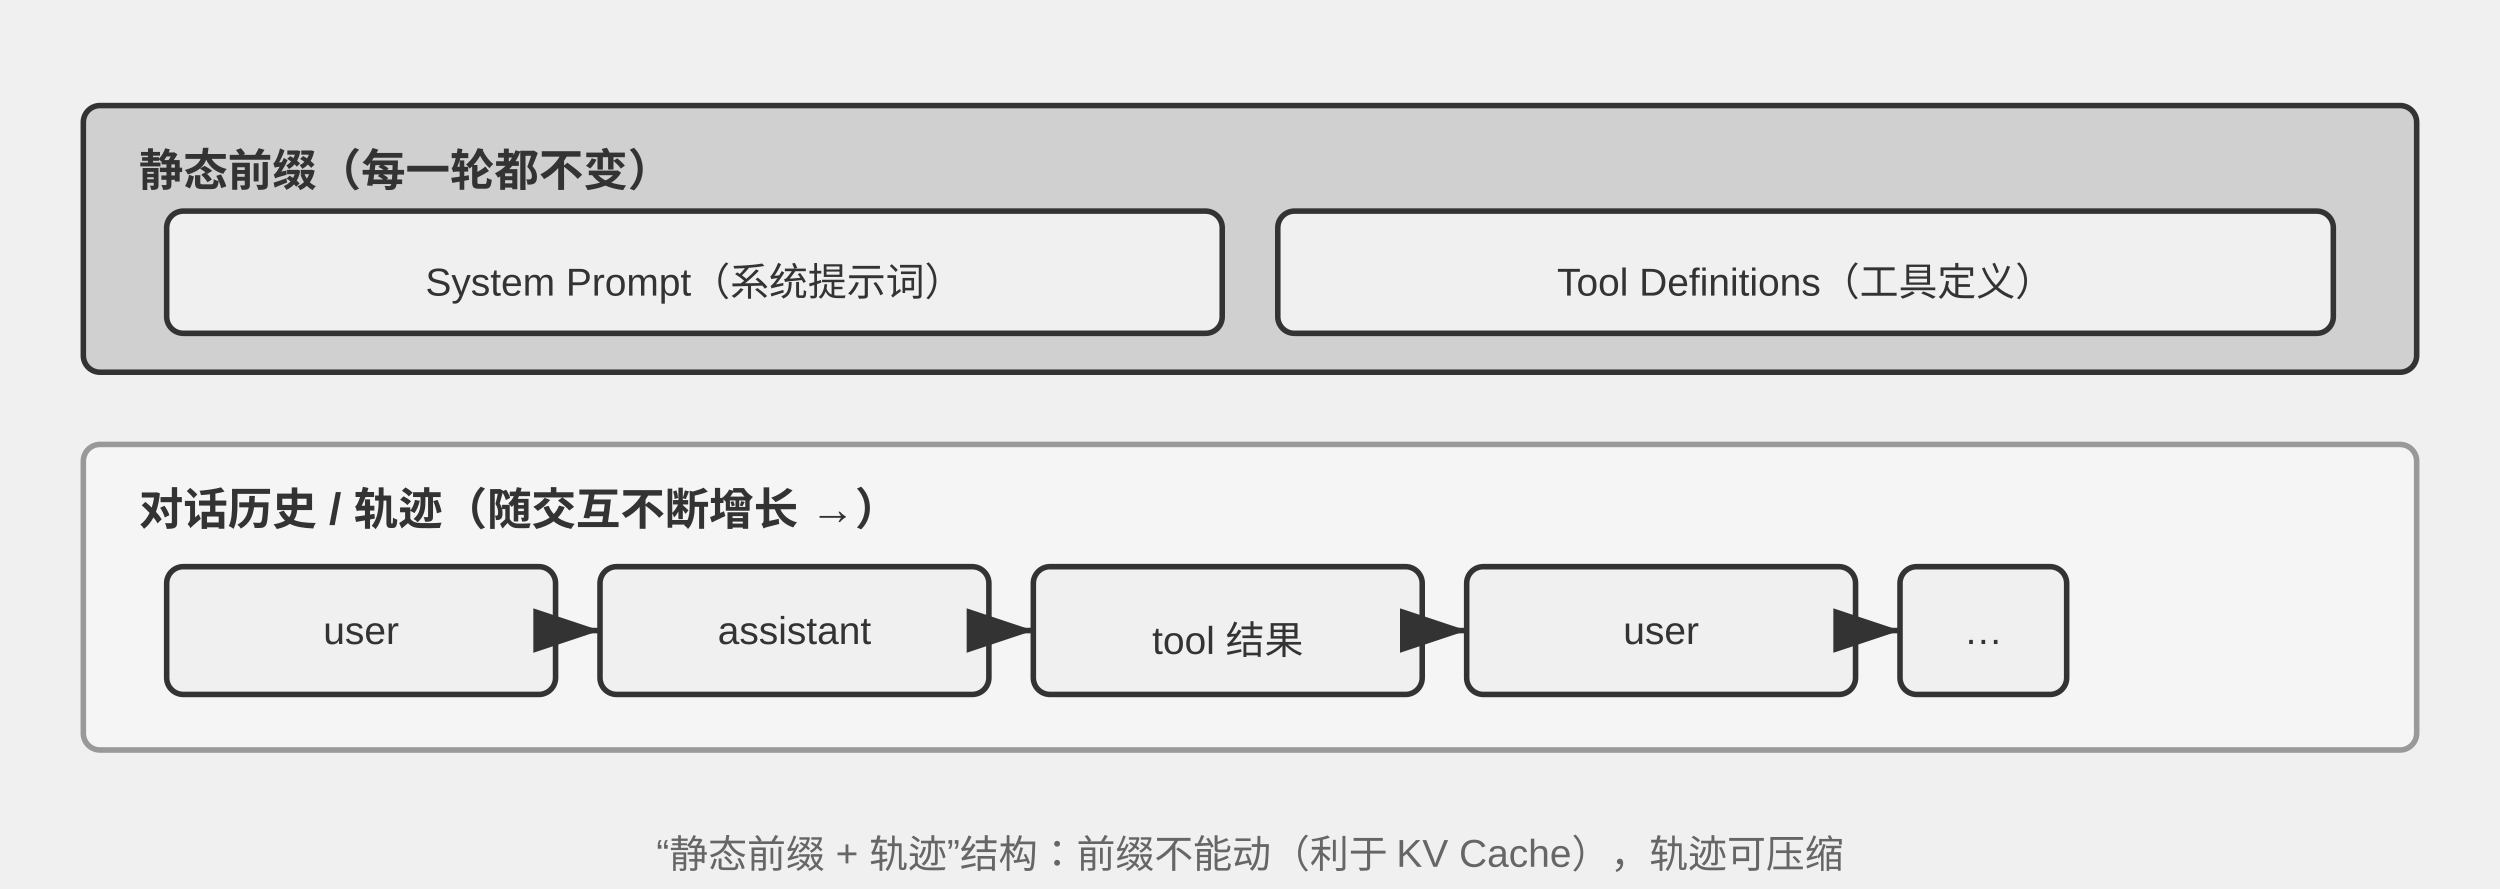
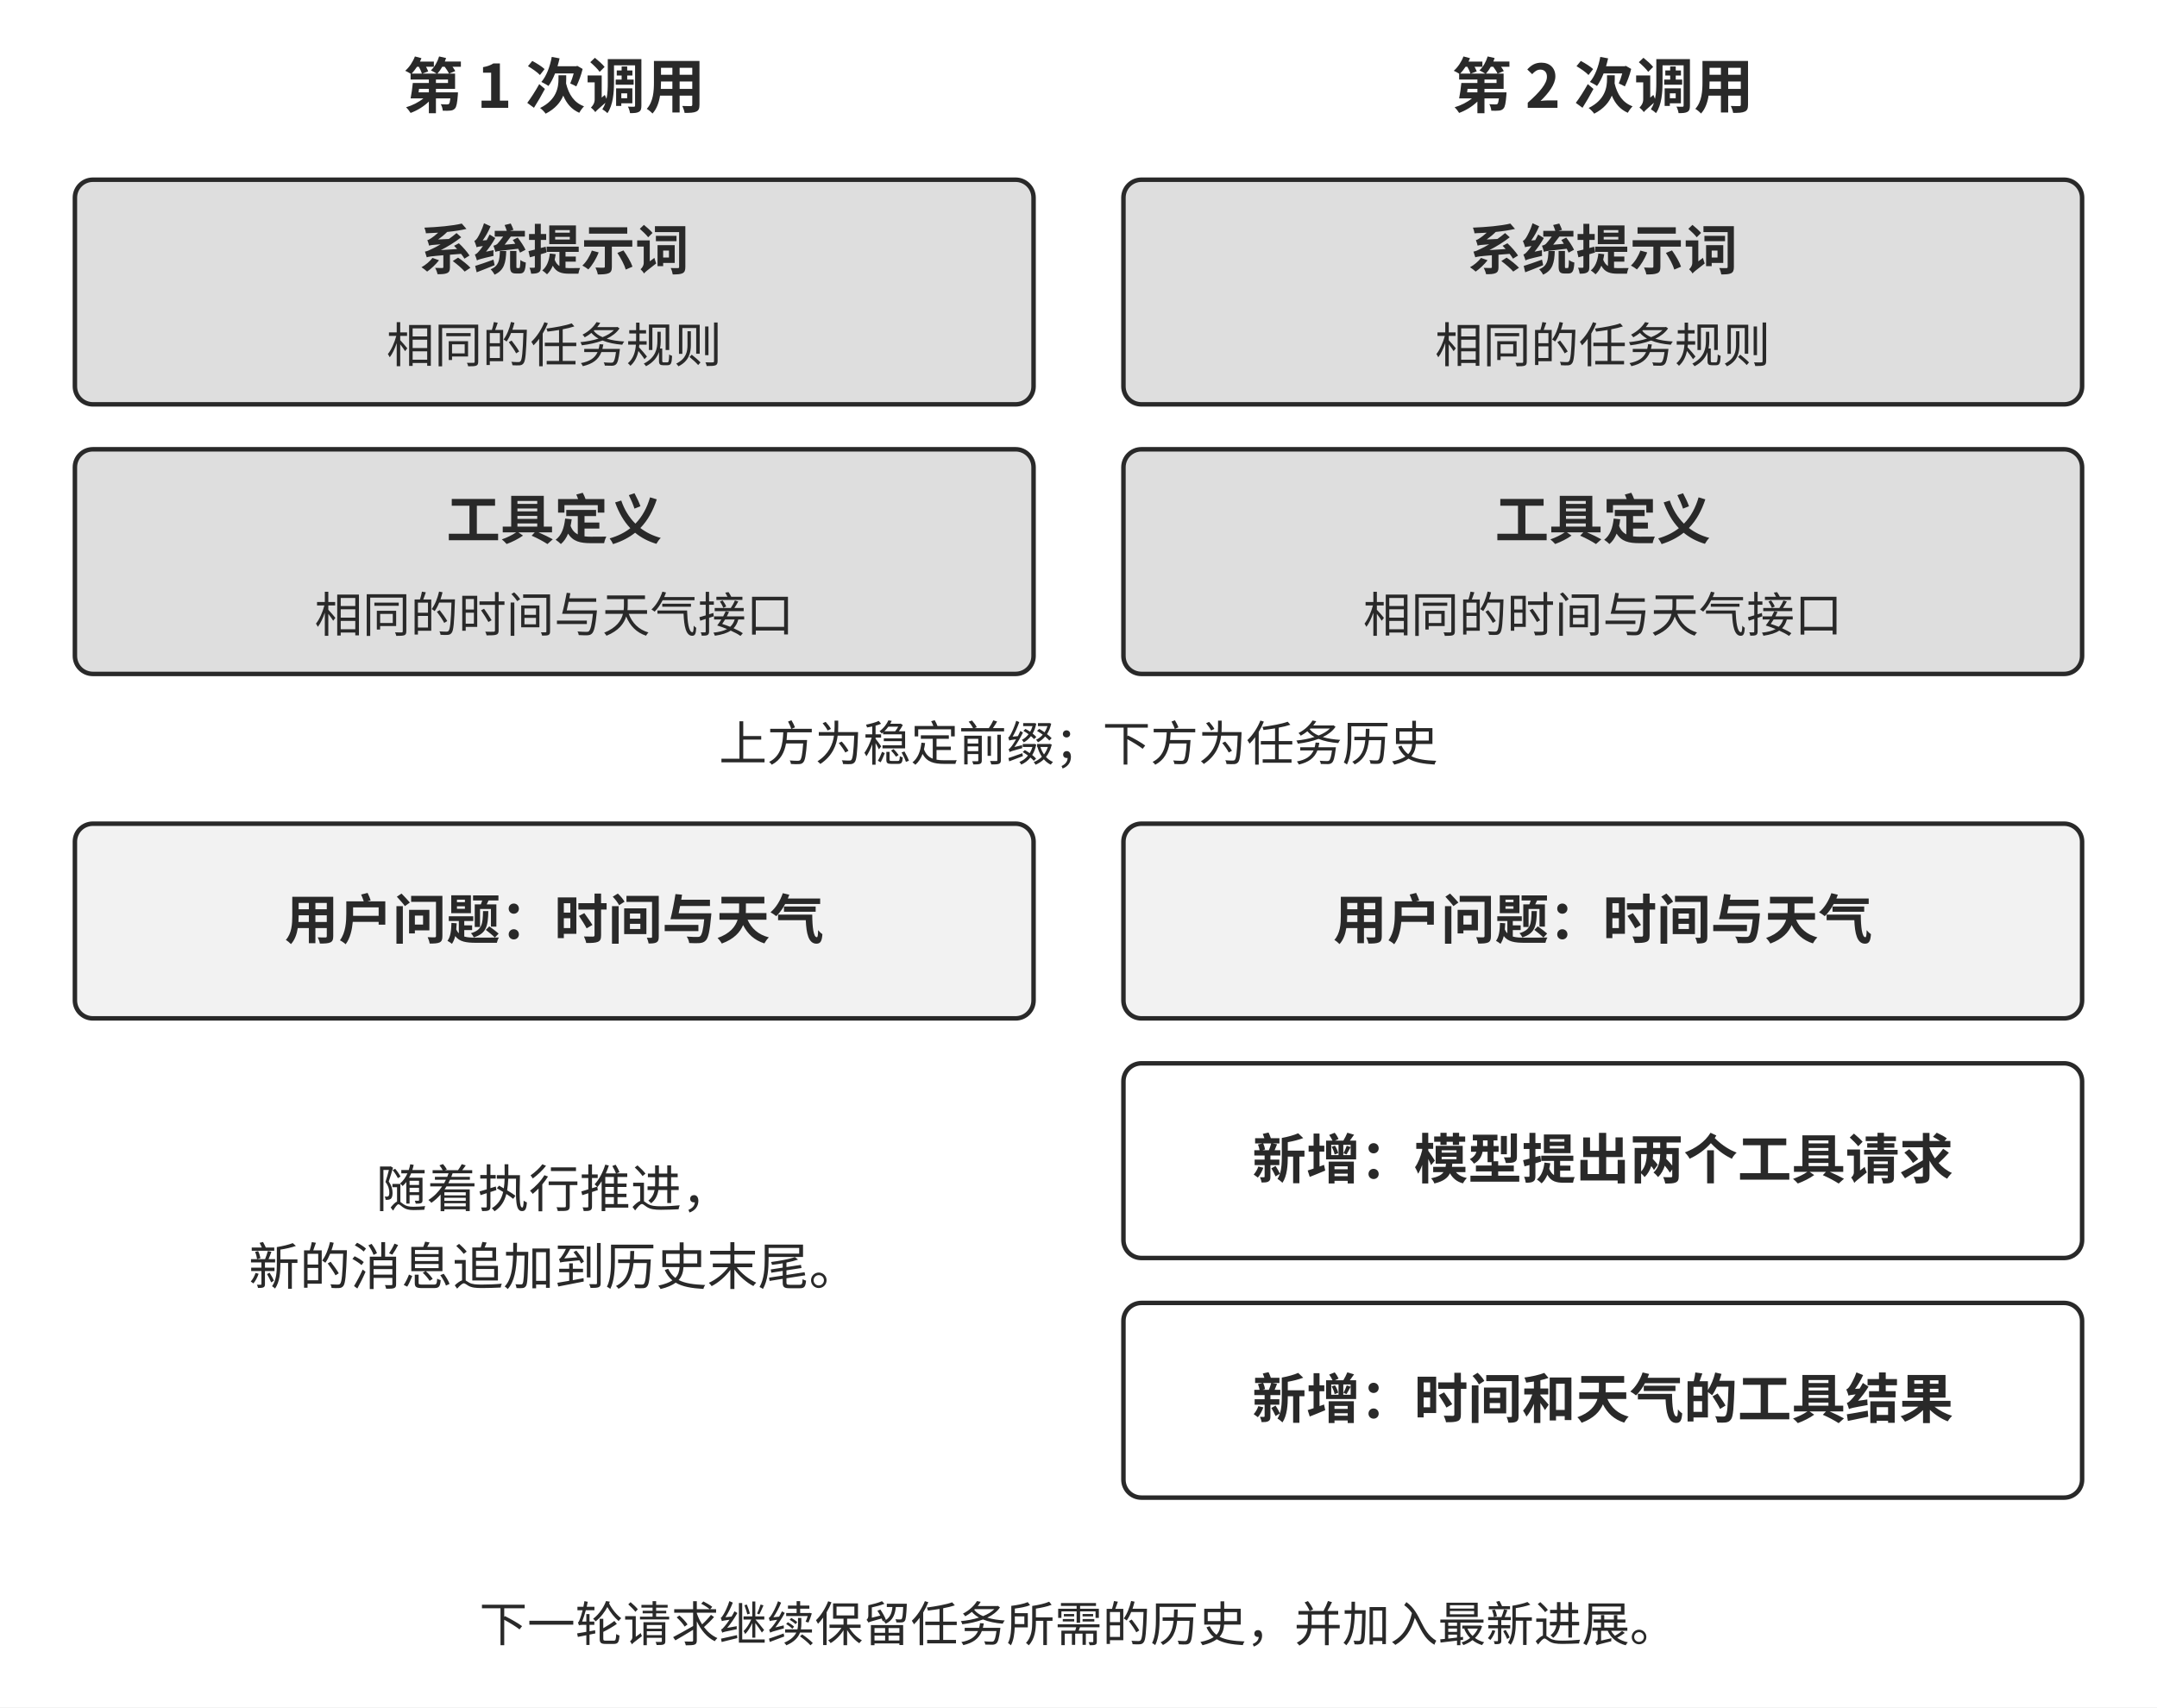
- <svg xmlns="http://www.w3.org/2000/svg" viewBox="0 40 900 320" width="900" height="320" style="background:#ffffff">
+ <svg xmlns="http://www.w3.org/2000/svg" width="150mm" height="118.75mm" viewBox="0 0 720 570" role="img" aria-labelledby="title desc">
  <defs>
-     <marker id="ah" markerWidth="12" markerHeight="8" refX="12" refY="4" orient="auto">
-       <polygon points="0 0, 12 4, 0 8" fill="#333333" />
-     </marker>
-     <marker id="ah-light" markerWidth="12" markerHeight="8" refX="12" refY="4" orient="auto">
-       <polygon points="0 0, 12 4, 0 8" fill="#999999" />
+     <marker id="arrow" viewBox="0 0 10 10" refX="9" refY="5" markerWidth="7" markerHeight="7" orient="auto-start-reverse">
+       <path d="M0 0 L10 5 L0 10 Z" fill="#292929" />
    </marker>
  </defs>
-   <rect x="30" y="78" width="840" height="96" rx="6" fill="#d0d0d0" stroke="#333333" stroke-width="2" />
-   <text x="50" y="100" font-family="Arial, 'Helvetica Neue', Helvetica, 'PingFang SC', 'Microsoft YaHei', sans-serif" font-size="16" fill="#333333" text-anchor="start" dominant-baseline="central" font-weight="bold">静态前缀（每一轮都不变）</text>
-   <rect x="60" y="116" width="380" height="44" rx="6" fill="#f0f0f0" stroke="#333333" stroke-width="2" />
-   <text x="250" y="138" font-family="Arial, 'Helvetica Neue', Helvetica, 'PingFang SC', 'Microsoft YaHei', sans-serif" font-size="14" fill="#333333" text-anchor="middle" dominant-baseline="central" font-weight="normal">System Prompt（系统提示词）</text>
-   <rect x="460" y="116" width="380" height="44" rx="6" fill="#f0f0f0" stroke="#333333" stroke-width="2" />
-   <text x="650" y="138" font-family="Arial, 'Helvetica Neue', Helvetica, 'PingFang SC', 'Microsoft YaHei', sans-serif" font-size="14" fill="#333333" text-anchor="middle" dominant-baseline="central" font-weight="normal">Tool Definitions（工具定义）</text>
-   <rect x="30" y="200" width="840" height="110" rx="6" fill="#f5f5f5" stroke="#999999" stroke-width="2" />
-   <text x="50" y="222" font-family="Arial, 'Helvetica Neue', Helvetica, 'PingFang SC', 'Microsoft YaHei', sans-serif" font-size="16" fill="#333333" text-anchor="start" dominant-baseline="central" font-weight="bold">对话历史 / 轨迹（随交互不断增长 →）</text>
-   <rect x="60" y="244" width="140" height="46" rx="6" fill="#f0f0f0" stroke="#333333" stroke-width="2" />
-   <text x="130.0" y="267" font-family="Arial, 'Helvetica Neue', Helvetica, 'PingFang SC', 'Microsoft YaHei', sans-serif" font-size="14" fill="#333333" text-anchor="middle" dominant-baseline="central" font-weight="normal">user</text>
-   <line x1="200" y1="267" x2="216" y2="267" stroke="#333333" stroke-width="2" marker-end="url(#ah)" />
-   <rect x="216" y="244" width="140" height="46" rx="6" fill="#f0f0f0" stroke="#333333" stroke-width="2" />
-   <text x="286.0" y="267" font-family="Arial, 'Helvetica Neue', Helvetica, 'PingFang SC', 'Microsoft YaHei', sans-serif" font-size="14" fill="#333333" text-anchor="middle" dominant-baseline="central" font-weight="normal">assistant</text>
-   <line x1="356" y1="267" x2="372" y2="267" stroke="#333333" stroke-width="2" marker-end="url(#ah)" />
-   <rect x="372" y="244" width="140" height="46" rx="6" fill="#f0f0f0" stroke="#333333" stroke-width="2" />
-   <text x="442.0" y="267" font-family="Arial, 'Helvetica Neue', Helvetica, 'PingFang SC', 'Microsoft YaHei', sans-serif" font-size="14" fill="#333333" text-anchor="middle" dominant-baseline="central" font-weight="normal">tool 结果</text>
-   <line x1="512" y1="267" x2="528" y2="267" stroke="#333333" stroke-width="2" marker-end="url(#ah)" />
-   <rect x="528" y="244" width="140" height="46" rx="6" fill="#f0f0f0" stroke="#333333" stroke-width="2" />
-   <text x="598.0" y="267" font-family="Arial, 'Helvetica Neue', Helvetica, 'PingFang SC', 'Microsoft YaHei', sans-serif" font-size="14" fill="#333333" text-anchor="middle" dominant-baseline="central" font-weight="normal">user</text>
-   <line x1="668" y1="267" x2="684" y2="267" stroke="#333333" stroke-width="2" marker-end="url(#ah)" />
-   <rect x="684" y="244" width="60" height="46" rx="6" fill="#f0f0f0" stroke="#333333" stroke-width="2" />
-   <text x="714.0" y="267" font-family="Arial, 'Helvetica Neue', Helvetica, 'PingFang SC', 'Microsoft YaHei', sans-serif" font-size="14" fill="#333333" text-anchor="middle" dominant-baseline="central" font-weight="normal">…</text>
-   <text x="450" y="344" font-family="Arial, 'Helvetica Neue', Helvetica, 'PingFang SC', 'Microsoft YaHei', sans-serif" font-size="14" fill="#666666" text-anchor="middle" dominant-baseline="central" font-weight="normal">“静态前缀 + 轨迹”结构：前缀不能动（利于 KV Cache），轨迹可压缩</text>
+   <rect width="720" height="570" fill="#ffffff" />
+   <text x="185" y="36" font-family="Noto Sans CJK SC,Source Han Sans CN,Microsoft YaHei,sans-serif" font-size="20" font-weight="700" text-anchor="middle" fill="#292929">第 1 次调用</text>
+   <text x="535" y="36" font-family="Noto Sans CJK SC,Source Han Sans CN,Microsoft YaHei,sans-serif" font-size="20" font-weight="700" text-anchor="middle" fill="#292929">第 2 次调用</text>
+   <rect x="25" y="60" width="320" height="75" rx="6" fill="#dedede" stroke="#292929" stroke-width="1.5" />
+   <text x="185.0" y="90" font-family="Noto Sans CJK SC,Source Han Sans CN,Microsoft YaHei,sans-serif" font-size="18" font-weight="700" text-anchor="middle" fill="#292929">系统提示词</text>
+   <text x="185.0" y="121" font-family="Noto Sans CJK SC,Source Han Sans CN,Microsoft YaHei,sans-serif" font-size="16" font-weight="400" text-anchor="middle" fill="#292929">相同的任务规则</text>
+   <rect x="25" y="150" width="320" height="75" rx="6" fill="#dedede" stroke="#292929" stroke-width="1.5" />
+   <text x="185.0" y="180" font-family="Noto Sans CJK SC,Source Han Sans CN,Microsoft YaHei,sans-serif" font-size="18" font-weight="700" text-anchor="middle" fill="#292929">工具定义</text>
+   <text x="185.0" y="211" font-family="Noto Sans CJK SC,Source Han Sans CN,Microsoft YaHei,sans-serif" font-size="16" font-weight="400" text-anchor="middle" fill="#292929">相同的时间与天气接口</text>
+   <rect x="25" y="275" width="320" height="65" rx="6" fill="#f2f2f2" stroke="#292929" stroke-width="1.5" />
+   <text x="185.0" y="313.5" font-family="Noto Sans CJK SC,Source Han Sans CN,Microsoft YaHei,sans-serif" font-size="18" font-weight="700" text-anchor="middle" fill="#292929">用户问题：时间与天气</text>
+   <rect x="375" y="60" width="320" height="75" rx="6" fill="#dedede" stroke="#292929" stroke-width="1.5" />
+   <text x="535.0" y="90" font-family="Noto Sans CJK SC,Source Han Sans CN,Microsoft YaHei,sans-serif" font-size="18" font-weight="700" text-anchor="middle" fill="#292929">系统提示词</text>
+   <text x="535.0" y="121" font-family="Noto Sans CJK SC,Source Han Sans CN,Microsoft YaHei,sans-serif" font-size="16" font-weight="400" text-anchor="middle" fill="#292929">相同的任务规则</text>
+   <rect x="375" y="150" width="320" height="75" rx="6" fill="#dedede" stroke="#292929" stroke-width="1.5" />
+   <text x="535.0" y="180" font-family="Noto Sans CJK SC,Source Han Sans CN,Microsoft YaHei,sans-serif" font-size="18" font-weight="700" text-anchor="middle" fill="#292929">工具定义</text>
+   <text x="535.0" y="211" font-family="Noto Sans CJK SC,Source Han Sans CN,Microsoft YaHei,sans-serif" font-size="16" font-weight="400" text-anchor="middle" fill="#292929">相同的时间与天气接口</text>
+   <rect x="375" y="275" width="320" height="65" rx="6" fill="#f2f2f2" stroke="#292929" stroke-width="1.5" />
+   <text x="535.0" y="313.5" font-family="Noto Sans CJK SC,Source Han Sans CN,Microsoft YaHei,sans-serif" font-size="18" font-weight="700" text-anchor="middle" fill="#292929">用户问题：时间与天气</text>
+   <text x="360" y="254" font-family="Noto Sans CJK SC,Source Han Sans CN,Microsoft YaHei,sans-serif" font-size="16" font-weight="400" text-anchor="middle" fill="#292929">上方为稳定前缀；下方为任务历史</text>
+   <rect x="375" y="355" width="320" height="65" rx="6" fill="#ffffff" stroke="#292929" stroke-width="1.5" />
+   <text x="535.0" y="393.5" font-family="Noto Sans CJK SC,Source Han Sans CN,Microsoft YaHei,sans-serif" font-size="18" font-weight="700" text-anchor="middle" fill="#292929">新增：模型提出两个工具请求</text>
+   <rect x="375" y="435" width="320" height="65" rx="6" fill="#ffffff" stroke="#292929" stroke-width="1.5" />
+   <text x="535.0" y="473.5" font-family="Noto Sans CJK SC,Source Han Sans CN,Microsoft YaHei,sans-serif" font-size="18" font-weight="700" text-anchor="middle" fill="#292929">新增：时间和天气的工具结果</text>
+   <text x="185" y="403" font-family="Noto Sans CJK SC,Source Han Sans CN,Microsoft YaHei,sans-serif" font-size="17" font-weight="400" text-anchor="middle" fill="#292929">随着执行推进，</text>
+   <text x="185" y="429" font-family="Noto Sans CJK SC,Source Han Sans CN,Microsoft YaHei,sans-serif" font-size="17" font-weight="400" text-anchor="middle" fill="#292929">新的消息追加到历史末尾。</text>
+   <text x="360" y="548" font-family="Noto Sans CJK SC,Source Han Sans CN,Microsoft YaHei,sans-serif" font-size="16" font-weight="400" text-anchor="middle" fill="#292929">下一轮请求继续保留任务所需的历史，并加入最新进展。</text>
</svg>
